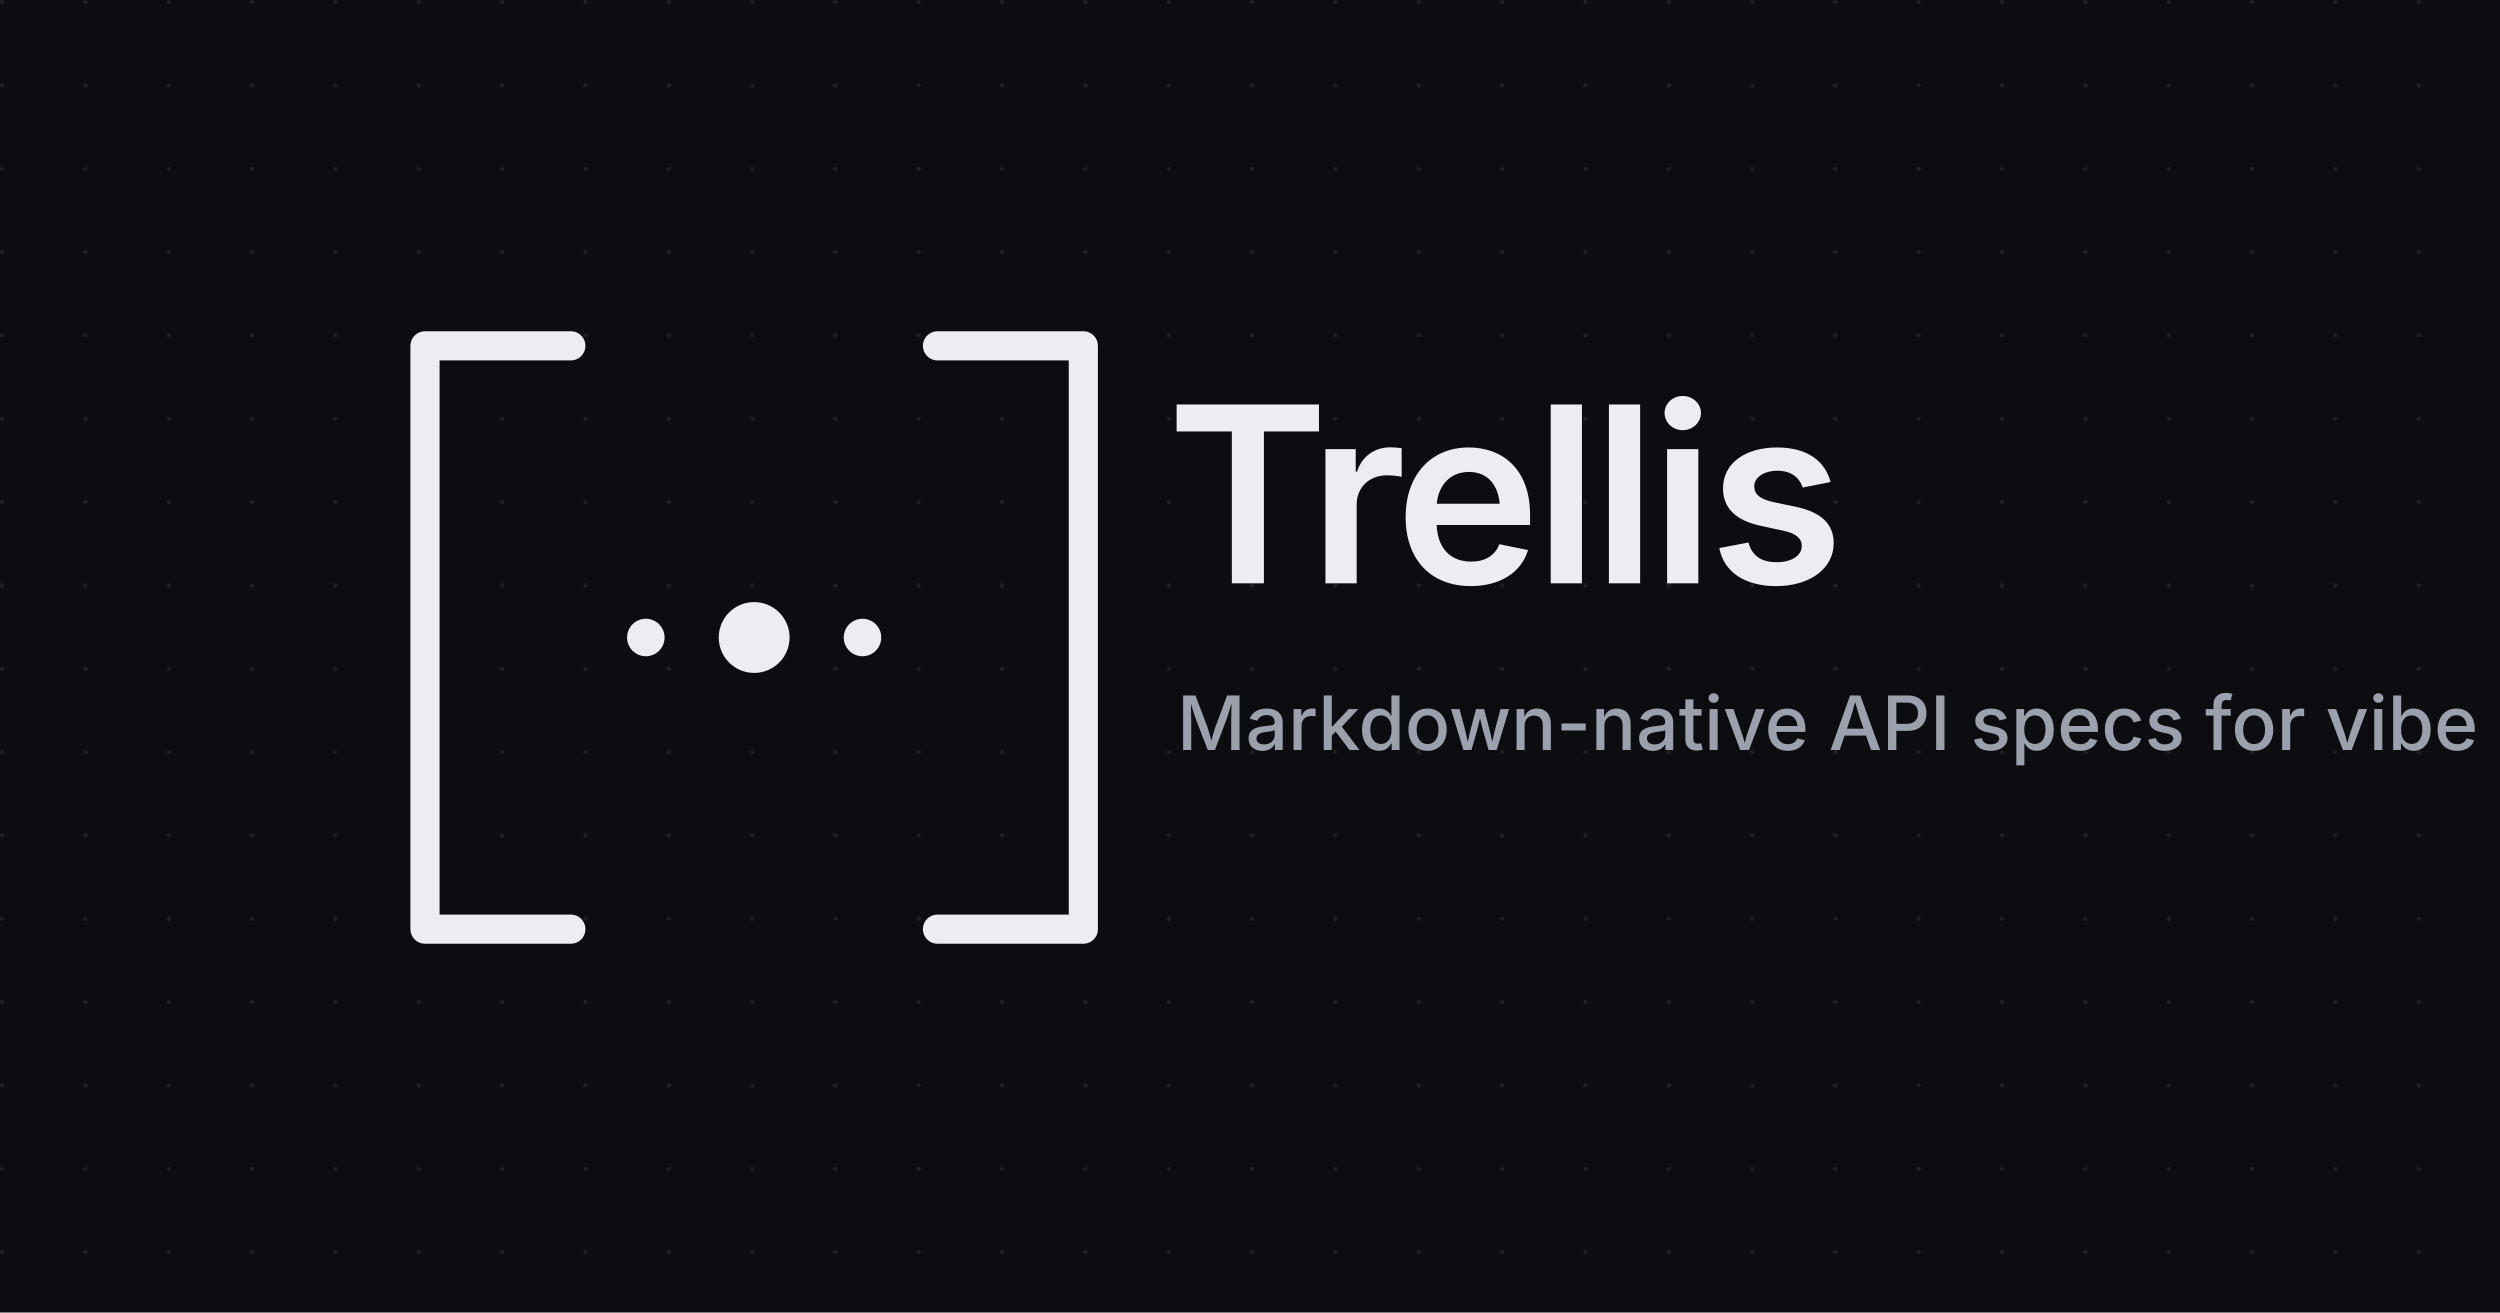
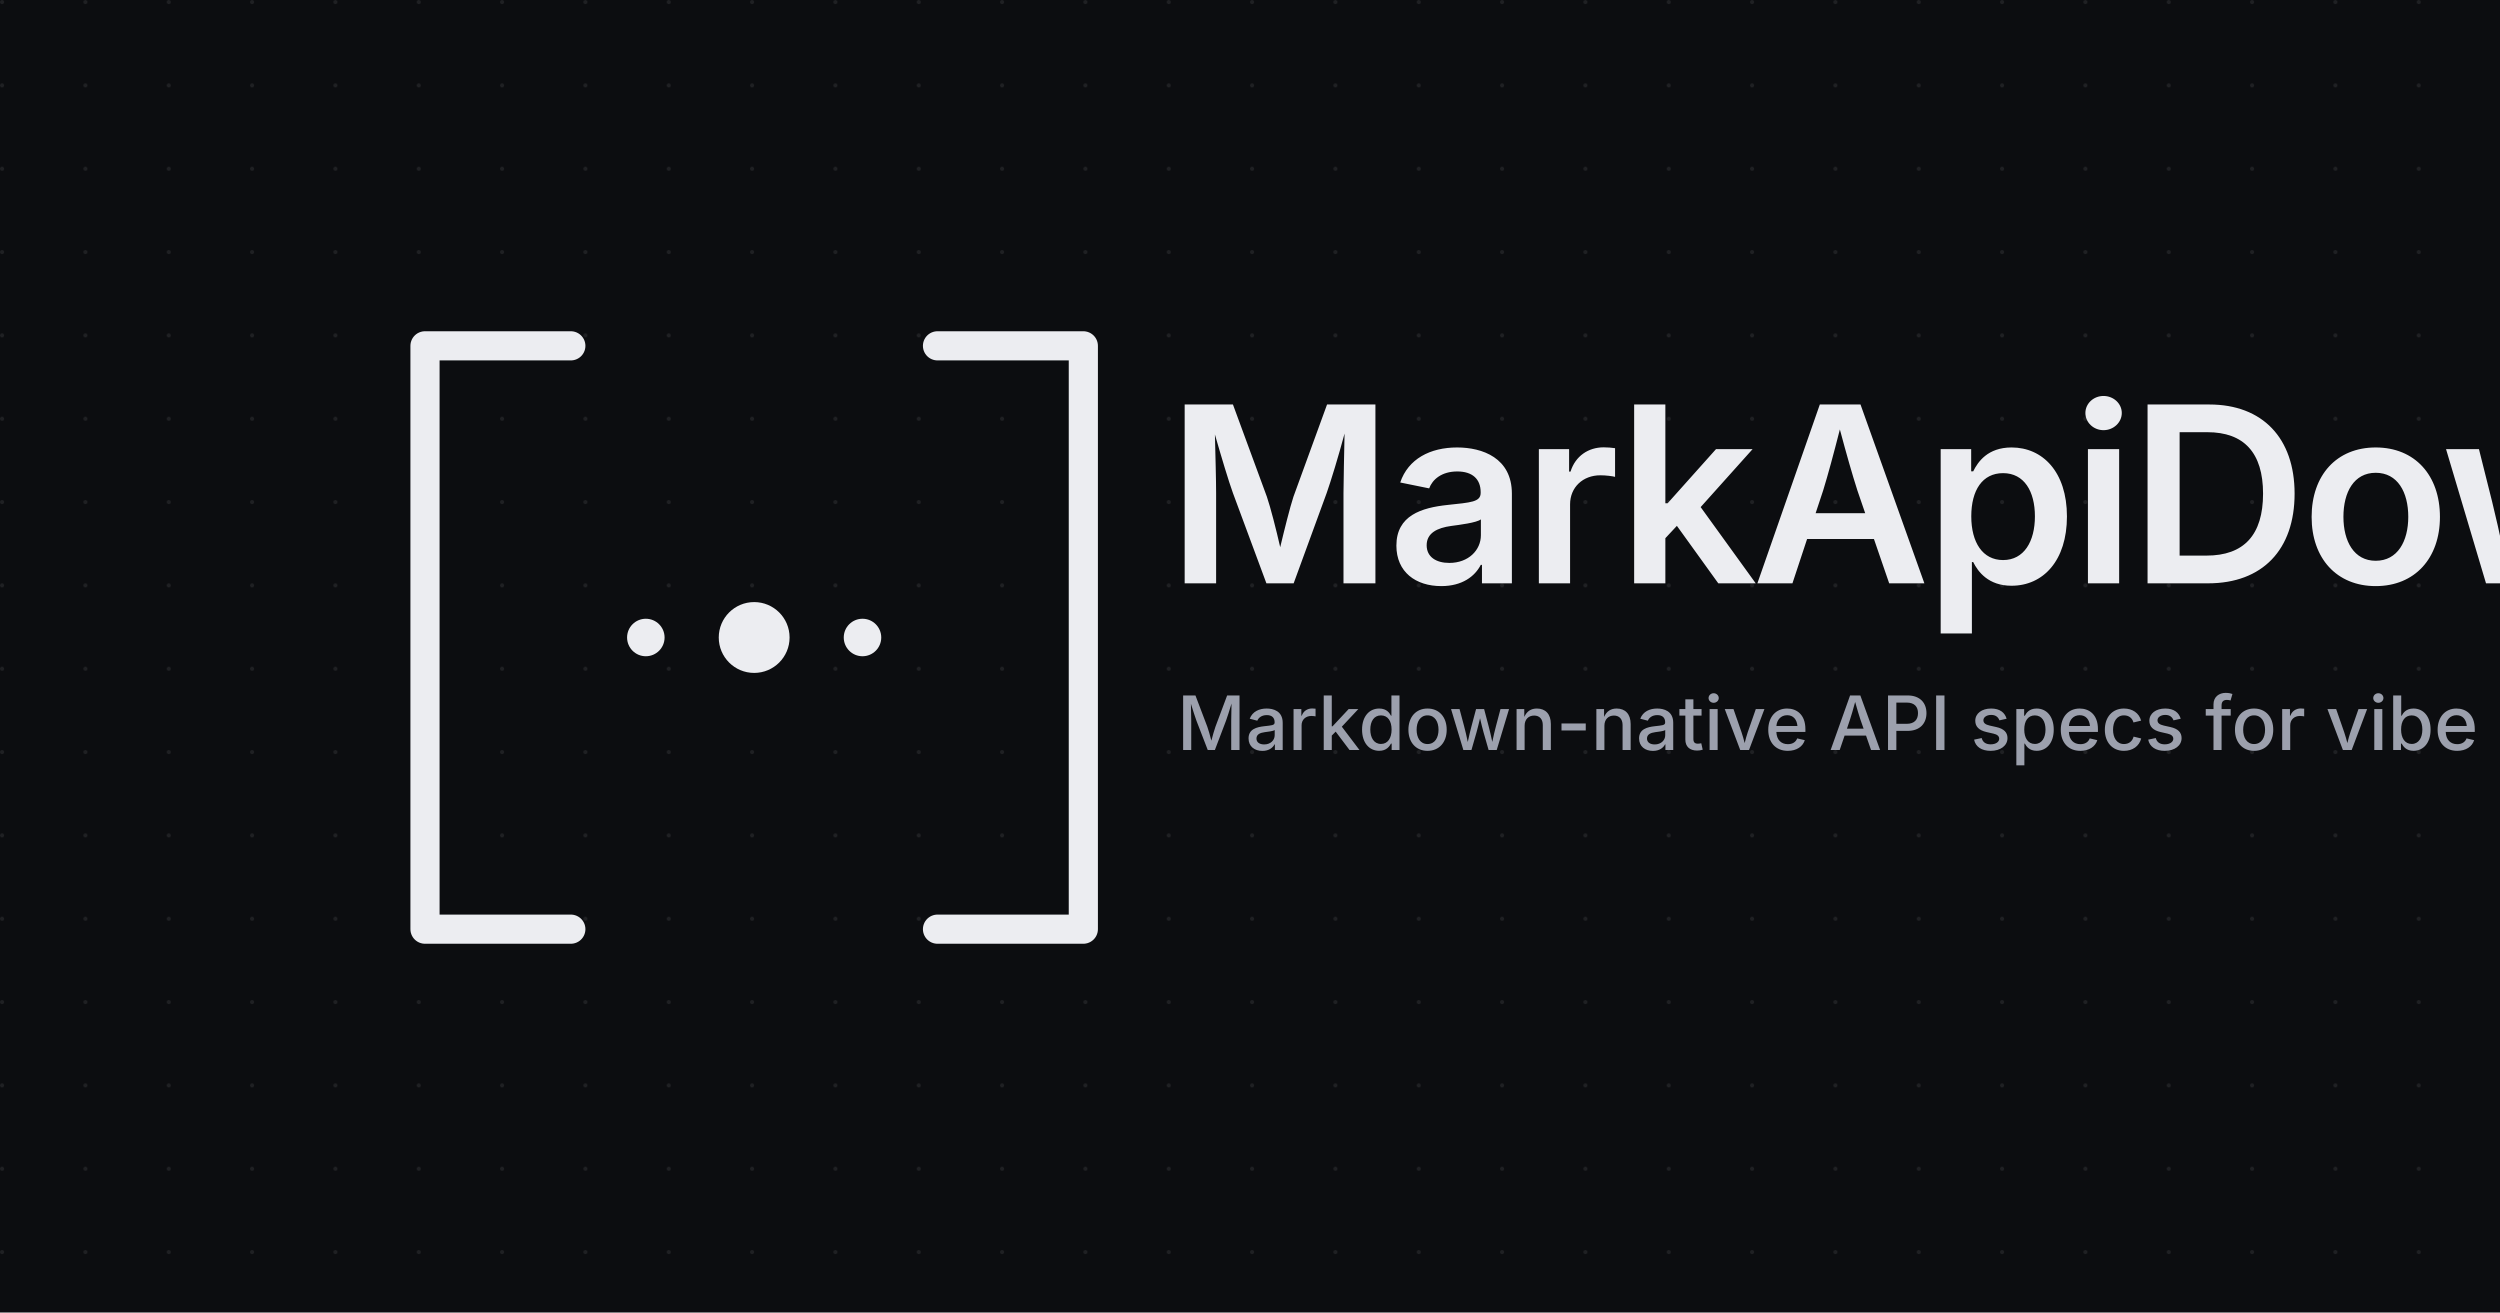
- <svg xmlns="http://www.w3.org/2000/svg" viewBox="0 0 1200 630" fill="none" role="img" aria-label="Trellis social preview">
+ <svg xmlns="http://www.w3.org/2000/svg" viewBox="0 0 1200 630" fill="none" role="img" aria-label="MarkApiDown social preview">
  <rect width="1200" height="630" fill="#0c0d10" />
  <rect width="1200" height="630" fill="url(#grid)" />
  <g transform="translate(120 142)">
    <g stroke="#ecedf1" stroke-width="14" stroke-linecap="round" stroke-linejoin="round">
      <path d="M154 24 L84 24 L84 304 L154 304" />
      <path d="M330 24 L400 24 L400 304 L330 304" />
    </g>
    <circle cx="190" cy="164" r="9" fill="#ecedf1" />
    <circle cx="242" cy="164" r="17" fill="#ecedf1" />
    <circle cx="294" cy="164" r="9" fill="#ecedf1" />
  </g>
-   <text x="560" y="280" fill="#ecedf1" font-family="Inter, -apple-system, BlinkMacSystemFont, 'Segoe UI', sans-serif" font-size="118" font-weight="600" letter-spacing="-2.95">Trellis</text>
+   <text x="560" y="280" fill="#ecedf1" font-family="Inter, -apple-system, BlinkMacSystemFont, 'Segoe UI', sans-serif" font-size="118" font-weight="600" letter-spacing="-2.95">MarkApiDown</text>
  <text x="565" y="360" fill="#9ca0ad" font-family="Inter, -apple-system, BlinkMacSystemFont, 'Segoe UI', sans-serif" font-size="36" font-weight="500">Markdown-native API specs for vibe coding agents.</text>
  <defs>
    <pattern id="grid" width="40" height="40" patternUnits="userSpaceOnUse">
      <circle cx="1" cy="1" r="1" fill="#fff" opacity=".08" />
    </pattern>
  </defs>
</svg>
